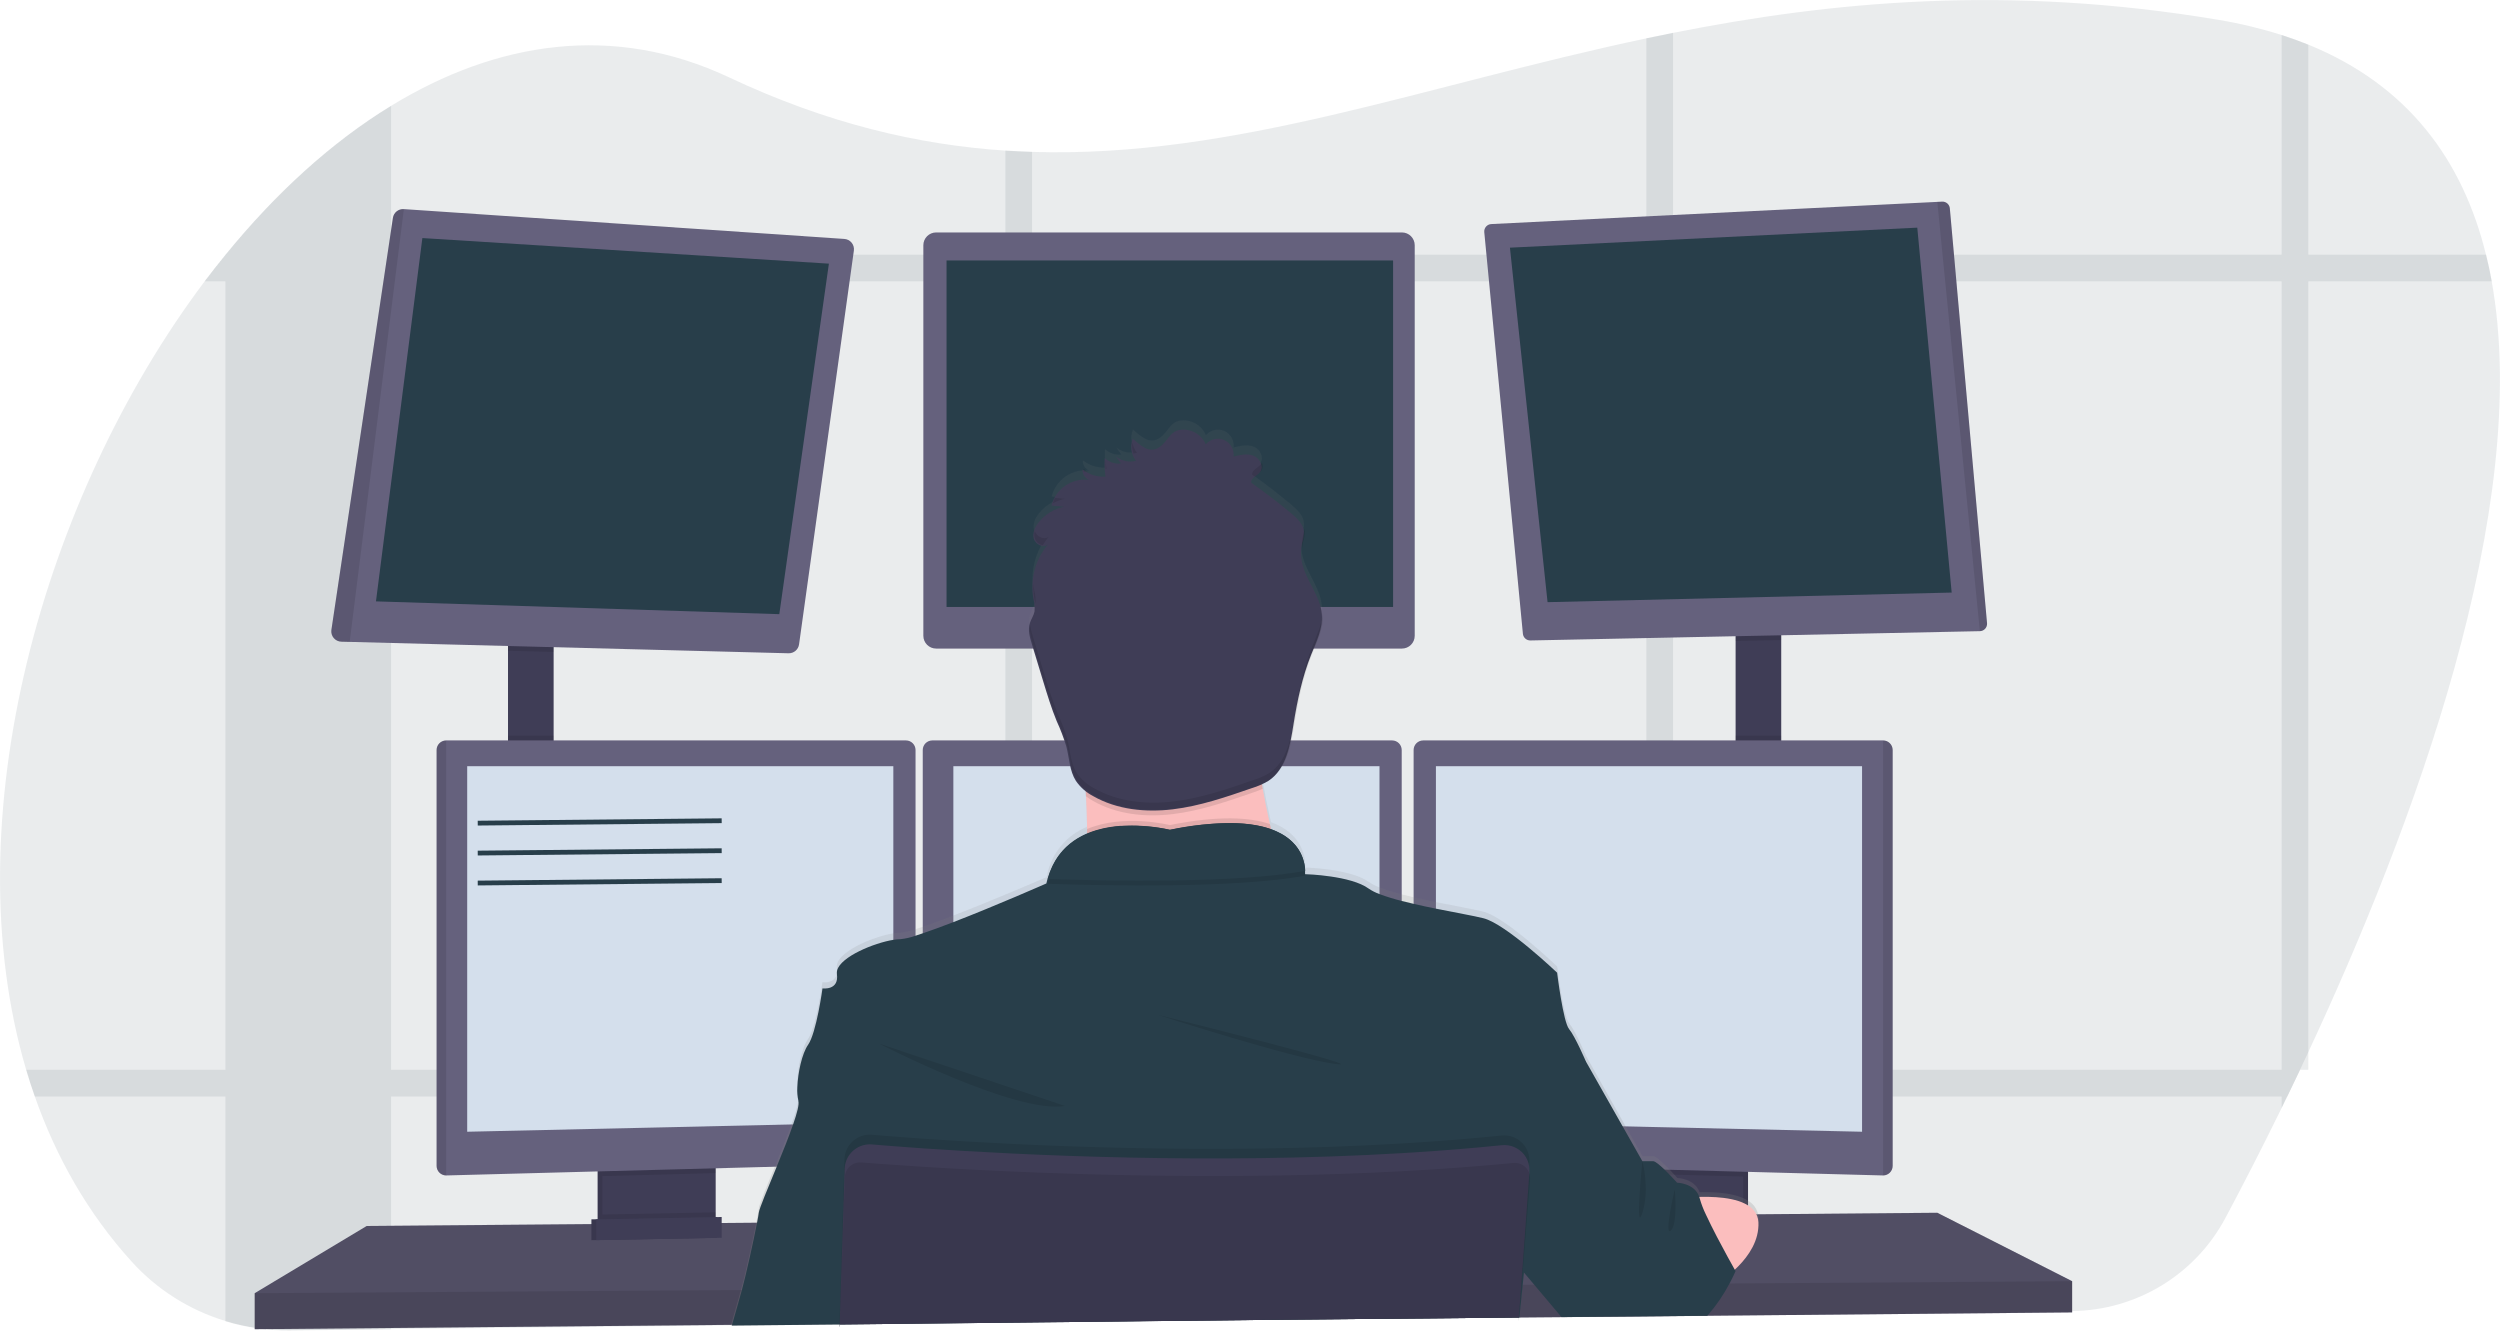
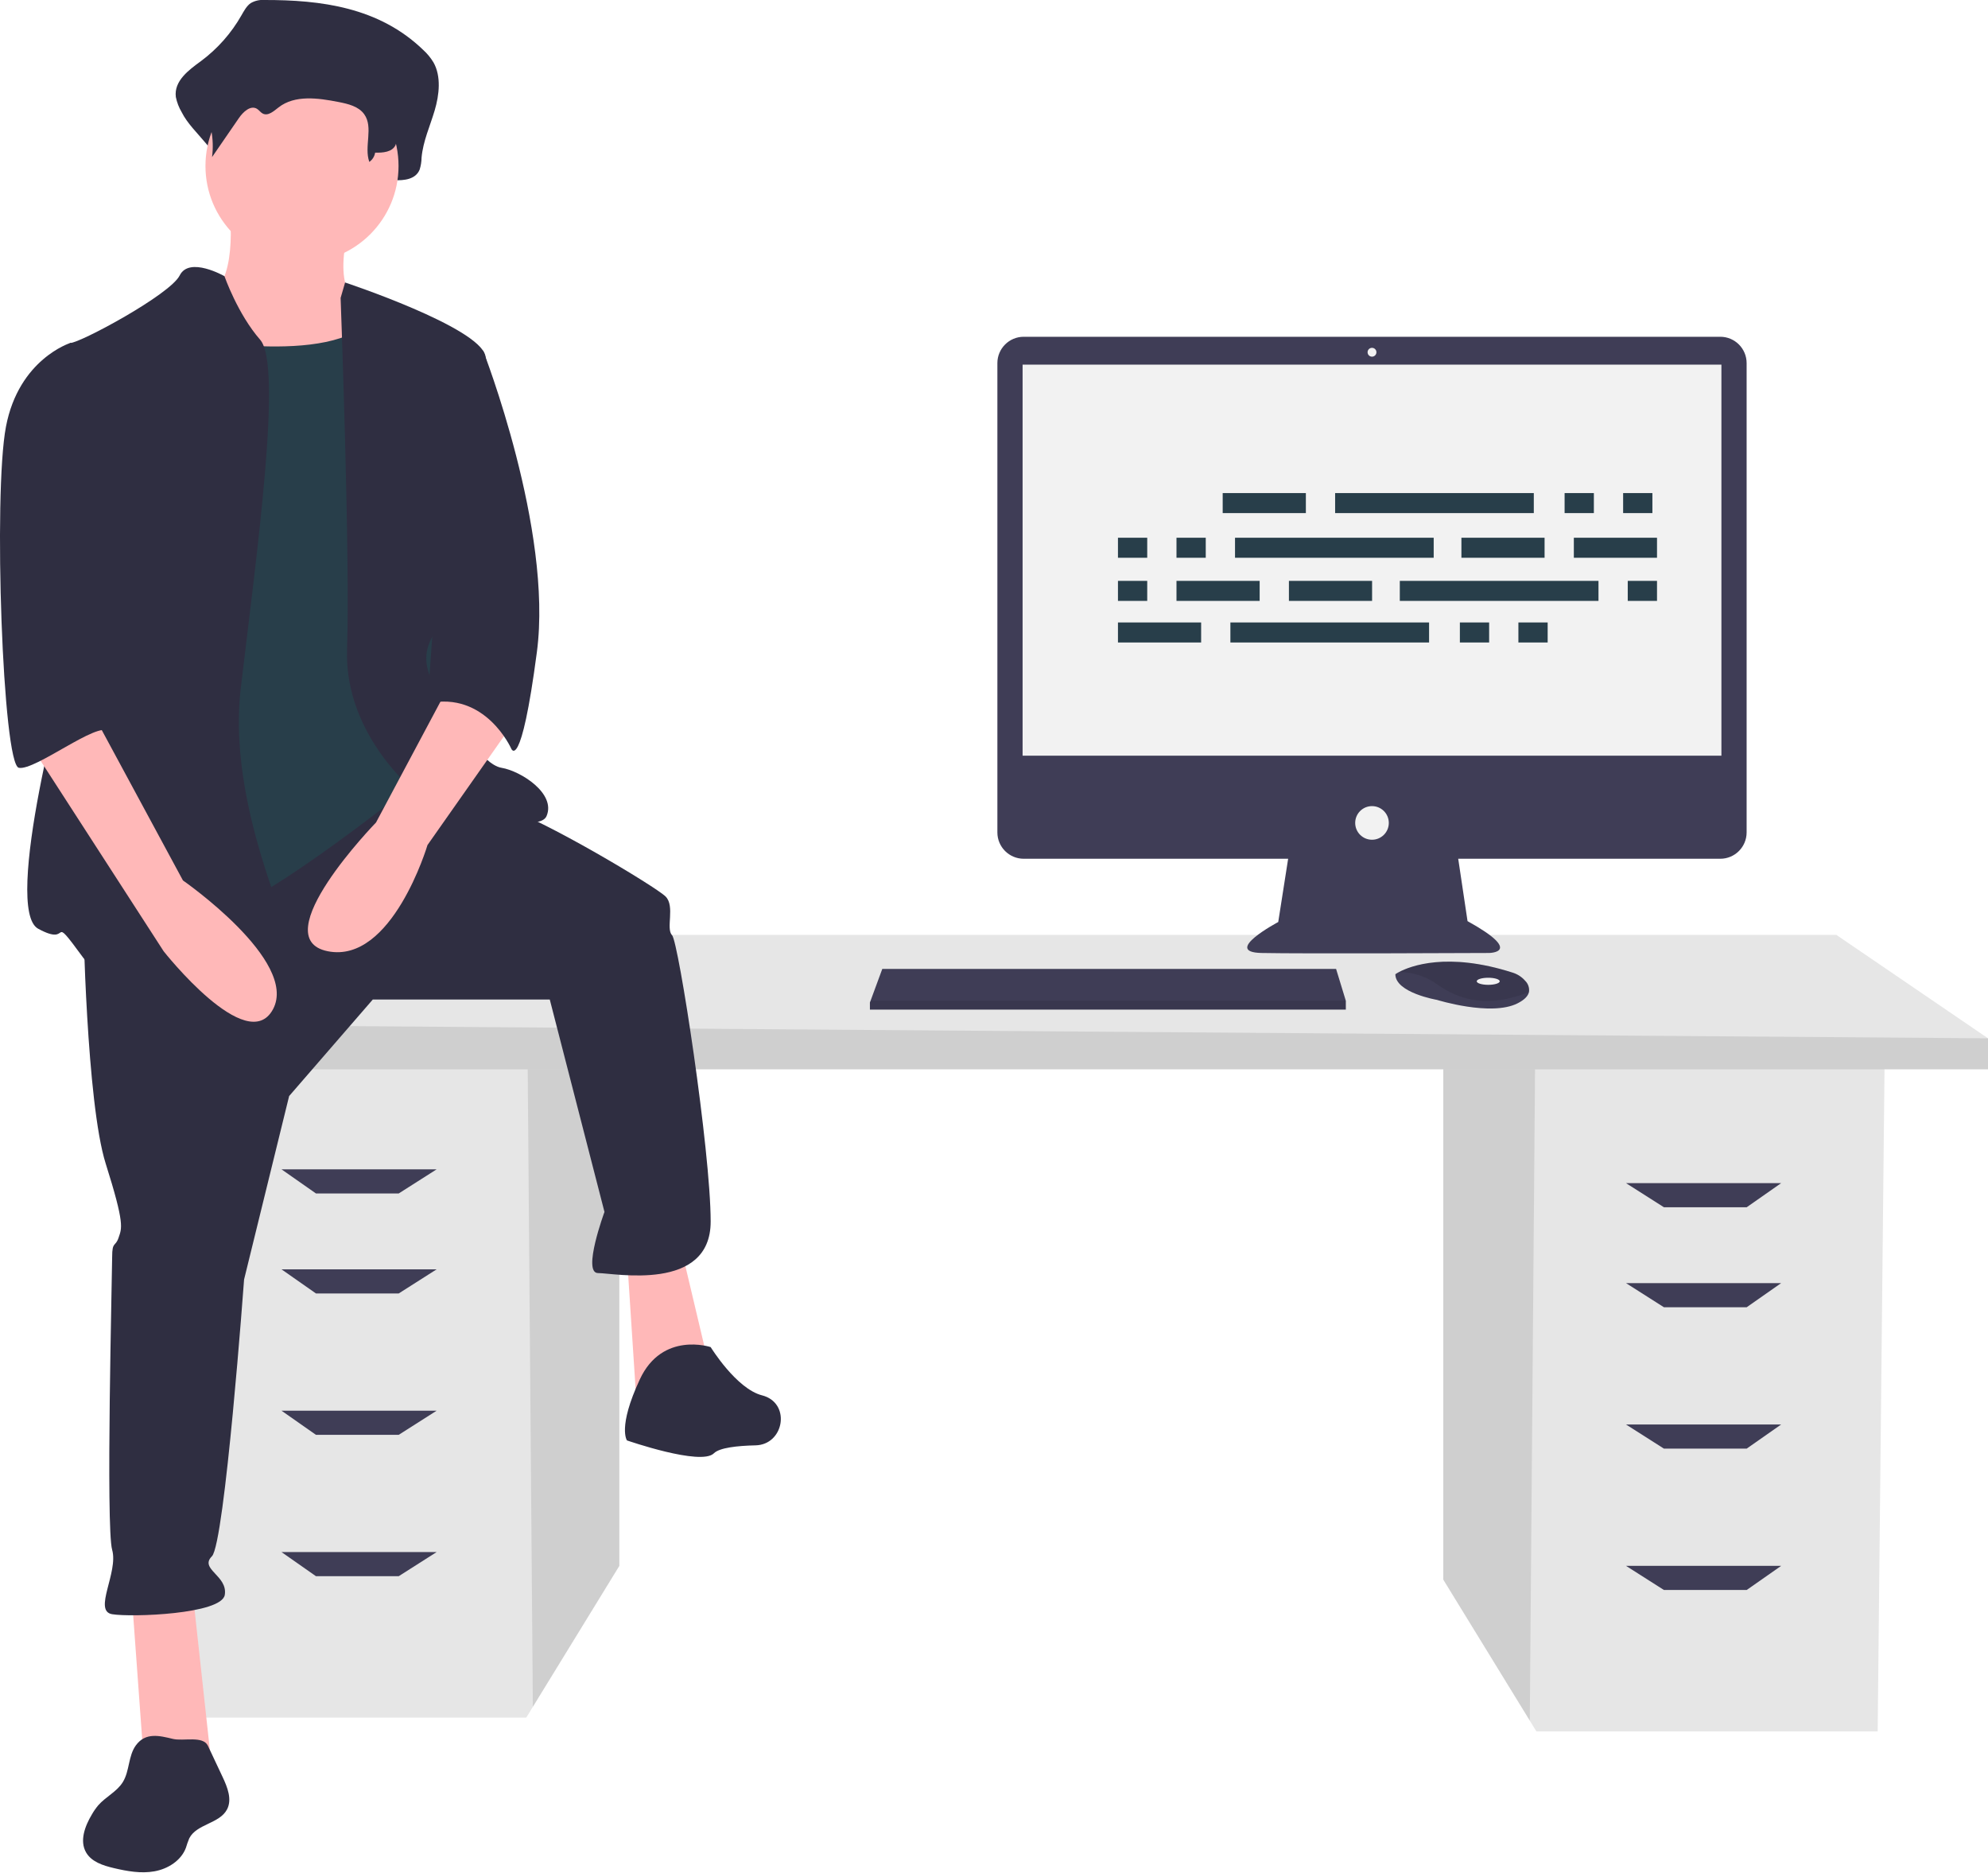
- <svg xmlns="http://www.w3.org/2000/svg" id="59725d3d-bdd8-4af0-9b66-49b8d09410bc" data-name="Layer 1" width="1041.32" height="554.17" viewBox="0 0 1041.32 554.17">
-   <defs>
-     <linearGradient id="dff037aa-d578-4bab-81e7-399360663117" x1="597.75" y1="725.44" x2="597.75" y2="347.69" gradientUnits="userSpaceOnUse">
-       <stop offset="0" stop-color="gray" stop-opacity="0.25" />
-       <stop offset="0.54" stop-color="gray" stop-opacity="0.12" />
-       <stop offset="1" stop-color="gray" stop-opacity="0.1" />
-     </linearGradient>
-   </defs>
-   <path d="M1040.82,611.12q-1.74,3.75-3.47,7.4-2.7,5.67-5.33,11.12c-.78,1.61-1.56,3.19-2.32,4.77-8.6,17.57-16.63,33.11-23.45,45.89A73.21,73.21,0,0,1,942.44,719l-151.65,1.65h-1.6l-13,.14-11.12.12-34.1.37-1.38,0-17.36.19h-.53l-107,1.16-95.51,1-11.11.12-69,.75H429l-44.75.48h-.48l-141.5,1.53-42.33.46a88.07,88.07,0,0,1-26.67-3.82,86.39,86.39,0,0,1-39.09-24.75C116,678.37,102.75,655,93.85,629.64q-1.93-5.49-3.6-11.12C59.44,514.37,97,380,164.6,290.08q4.25-5.64,8.64-11l.07-.08c20.79-25.52,44.1-46.84,68.93-62,44-26.91,92.75-34.49,140.7-11.9,40.57,19.12,78.45,28.11,115.17,30.55,3.71.24,7.42.42,11.11.53,84.23,2.65,163.17-27.7,255.87-47.29,3.69-.78,7.39-1.55,11.12-2.28,66.13-13.16,139.49-20.1,226.73-5.51a189.09,189.09,0,0,1,26.76,6.4q5.77,1.86,11.12,4c41.64,16.94,64.35,48.24,74,87.46q1.37,5.46,2.37,11.11C1134.3,384.41,1084.19,518.23,1040.82,611.12Z" transform="translate(-79.34 -172.91)" fill="#283e4a" opacity="0.1" />
-   <g opacity="0.1">
-     <path d="M242.24,217V726.62l-42.33.46a88.07,88.07,0,0,1-26.67-3.82V279h.07C194.1,253.45,217.41,232.13,242.24,217Z" transform="translate(-79.34 -172.91)" fill="#283e4a" />
-     <path d="M1117.24,290.08H164.6q4.25-5.64,8.64-11V279h941.63Q1116.24,284.43,1117.24,290.08Z" transform="translate(-79.34 -172.91)" fill="#283e4a" />
-     <path d="M1040.82,191.51v427h-3.47q-2.7,5.67-5.33,11.12c-.78,1.61-1.56,3.19-2.32,4.77V187.47Q1035.47,189.33,1040.82,191.51Z" transform="translate(-79.34 -172.91)" fill="#283e4a" />
-     <path d="M776.21,186.58V720.83l-11.12.12V188.86C768.78,188.08,772.48,187.31,776.21,186.58Z" transform="translate(-79.34 -172.91)" fill="#283e4a" />
-     <path d="M509.22,236.15V723.73l-11.11.12V235.62C501.82,235.86,505.53,236,509.22,236.15Z" transform="translate(-79.34 -172.91)" fill="#283e4a" />
-     <path d="M1037.35,618.52q-2.7,5.67-5.33,11.12H93.85q-1.93-5.49-3.6-11.12Z" transform="translate(-79.34 -172.91)" fill="#283e4a" />
+ <svg xmlns="http://www.w3.org/2000/svg" id="b52d7e2d-d80f-4111-b6ed-d15502ee1edd" data-name="Layer 1" width="711.188" height="669.683" viewBox="0 0 711.188 669.683">
+   <polygon points="516.326 380.018 516.326 565.013 547.27 615.443 549.625 619.279 671.722 619.279 674.189 380.018 516.326 380.018" fill="#e6e6e6" />
+   <polygon points="516.326 380.018 516.326 565.013 547.27 615.443 549.169 380.018 516.326 380.018" opacity="0.1" />
+   <polygon points="221.566 375.084 221.566 560.08 190.622 610.51 188.267 614.345 66.17 614.345 63.703 375.084 221.566 375.084" fill="#e6e6e6" />
+   <polygon points="221.566 375.084 221.566 560.08 190.622 610.51 188.723 375.084 221.566 375.084" opacity="0.1" />
+   <polygon points="711.188 371.385 711.188 382.484 47.67 382.484 47.67 366.451 109.335 334.385 656.923 334.385 711.188 371.385" fill="#e6e6e6" />
+   <polygon points="711.188 371.385 711.188 382.484 47.67 382.484 47.67 366.451 711.188 371.385" opacity="0.1" />
+   <polygon points="142.635 426.883 113.035 426.883 100.702 418.25 156.201 418.25 142.635 426.883" fill="#3f3d56" />
+   <polygon points="142.635 462.649 113.035 462.649 100.702 454.016 156.201 454.016 142.635 462.649" fill="#3f3d56" />
+   <polygon points="142.635 513.215 113.035 513.215 100.702 504.581 156.201 504.581 142.635 513.215" fill="#3f3d56" />
+   <polygon points="142.635 563.78 113.035 563.78 100.702 555.147 156.201 555.147 142.635 563.78" fill="#3f3d56" />
+   <polygon points="595.257 431.816 624.857 431.816 637.19 423.183 581.691 423.183 595.257 431.816" fill="#3f3d56" />
+   <polygon points="595.257 467.582 624.857 467.582 637.19 458.949 581.691 458.949 595.257 467.582" fill="#3f3d56" />
+   <polygon points="595.257 518.148 624.857 518.148 637.19 509.515 581.691 509.515 595.257 518.148" fill="#3f3d56" />
+   <polygon points="595.257 568.713 624.857 568.713 637.19 560.08 581.691 560.08 595.257 568.713" fill="#3f3d56" />
+   <path d="M859.82,235.615H610.634a9.423,9.423,0,0,0-9.424,9.424V412.897a9.423,9.423,0,0,0,9.424,9.424h94.593l-3.544,22.626s-20.253,10.759-6.013,11.076,81.328,0,81.328,0,12.974,0-7.595-11.392l-3.334-22.31h93.75a9.423,9.423,0,0,0,9.424-9.424V245.039A9.423,9.423,0,0,0,859.82,235.615Z" transform="translate(-244.406 -115.1587)" fill="#3f3d56" />
+   <rect x="365.823" y="130.424" width="249.996" height="139.871" fill="#f2f2f2" />
+   <circle cx="490.821" cy="125.994" r="1.582" fill="#f2f2f2" />
+   <circle cx="490.821" cy="294.346" r="6.013" fill="#f2f2f2" />
+   <polygon points="481.452 357.952 481.452 361.117 311.202 361.117 311.202 358.585 311.436 357.952 315.632 346.56 477.971 346.56 481.452 357.952" fill="#3f3d56" />
+   <path d="M791.376,470.013c-.31,1.326-1.481,2.725-4.127,4.047-9.493,4.747-28.797-1.266-28.797-1.266s-14.873-2.532-14.873-9.177a11.866,11.866,0,0,1,1.304-.775c3.991-2.112,17.225-7.322,40.691.221a9.786,9.786,0,0,1,4.46,2.923A4.667,4.667,0,0,1,791.376,470.013Z" transform="translate(-244.406 -115.1587)" fill="#3f3d56" />
+   <path d="M791.376,470.013c-11.62,4.452-21.977,4.785-32.607-2.598a23.343,23.343,0,0,0-13.886-4.573c3.991-2.112,17.225-7.322,40.691.221a9.786,9.786,0,0,1,4.46,2.923A4.667,4.667,0,0,1,791.376,470.013Z" transform="translate(-244.406 -115.1587)" opacity="0.1" />
+   <ellipse cx="532.4" cy="350.99" rx="4.114" ry="1.266" fill="#f2f2f2" />
+   <polygon points="481.452 357.952 481.452 361.117 311.202 361.117 311.202 358.585 311.436 357.952 481.452 357.952" opacity="0.1" />
+   <path d="M339.068,115.159a8.554,8.554,0,0,0-4.961,1.108c-1.476,1.011-2.406,2.782-3.356,4.429a52.986,52.986,0,0,1-14.434,16.305c-4.289,3.142-9.742,7.06-9.008,12.853a17.372,17.372,0,0,0,2.091,5.426c3.957,7.987,14.754,14.159,13.692,23.273,3.931-6.581-1.327-9.835,2.604-16.416,1.872-3.134,5.124-6.672,7.951-4.704.946.659,1.568,1.841,2.553,2.419,2.351,1.38,4.853-1.258,6.934-3.126,7.177-6.443,17.383-4.755,26.314-2.747,4.216.948,8.847,2.191,11.34,6.221,3.277,5.298-3.113,11.02-4.728,17.01a3.264,3.264,0,0,0,3.503,4.062c2.68-.264,5.854-.481,6.013-1.657,3.372.12,7.503-.262,8.947-3.772a14.762,14.762,0,0,0,.693-4.293c.53-5.897,3.033-11.277,4.691-16.89s2.379-12.191-.419-17.167a19.864,19.864,0,0,0-3.666-4.456C379.94,117.67,359.063,115.136,339.068,115.159Z" transform="translate(-244.406 -115.1587)" fill="#2f2e41" />
+   <path d="M326.544,190.064s3.453,28.778-9.209,31.081,11.511,41.441,11.511,41.441l57.557,6.907-13.814-46.045s-9.209-3.453-3.453-26.476S326.544,190.064,326.544,190.064Z" transform="translate(-244.406 -115.1587)" fill="#ffb8b8" />
+   <polygon points="47.028 569.318 51.633 632.631 75.806 632.631 68.9 569.318 47.028 569.318" fill="#ffb8b8" />
+   <polygon points="224.303 449.6 227.756 502.552 254.233 491.041 243.872 447.298 224.303 449.6" fill="#ffb8b8" />
+   <path d="M274.167,442.738s1.151,66.766,8.058,88.637,5.756,23.023,4.605,26.476-2.302,1.151-2.302,6.907-2.302,96.695,0,104.753-6.907,21.872,0,23.023,39.139,0,40.29-6.907-9.209-9.209-4.605-13.814,11.511-98.998,11.511-98.998l16.116-65.615,29.93-34.534H441.082l19.569,75.975s-8.058,21.872-2.302,21.872,40.29,6.907,40.29-18.418S487.127,451.947,484.825,449.645s1.151-10.36-2.302-13.814-43.743-27.627-58.708-32.232S387.857,393.515,387.857,393.515Z" transform="translate(-244.406 -115.1587)" fill="#2f2e41" />
+   <path d="M498.639,596.991s-17.267-5.756-25.325,11.511-4.605,21.872-4.605,21.872,26.476,9.209,31.081,4.605c2.003-2.003,8.365-2.699,14.913-2.846,9.973-.224,12.626-14.333,3.207-17.619q-.421-.147-.853-.255C507.848,611.955,498.639,596.991,498.639,596.991Z" transform="translate(-244.406 -115.1587)" fill="#2f2e41" />
+   <circle cx="108.038" cy="59.365" r="34.534" fill="#ffb8b8" />
+   <path d="M307.55,235.534s56.406,11.511,70.219-6.907,19.569,51.801,19.569,51.801l6.907,73.673-10.36,40.29s-54.103,43.743-71.37,47.197-43.743,5.756-43.743,5.756,8.058-127.776,8.058-130.078S307.55,235.534,307.55,235.534Z" transform="translate(-244.406 -115.1587)" fill="#283e4a" />
+   <path d="M324.704,213.945s-12.55-7.189-16.003-.282S273.016,237.836,269.562,237.836s6.907,95.544,2.302,107.056S245.389,440.436,258.051,447.343s3.453-6.907,16.116,10.36,74.824,17.267,78.277,10.36-27.627-58.708-21.872-107.056,14.965-115.114,6.907-124.323S324.704,213.945,324.704,213.945Z" transform="translate(-244.406 -115.1587)" fill="#2f2e41" />
+   <path d="M366.258,221.72l1.603-5.518s47.895,15.878,50.198,26.238,1.151,82.882-6.907,88.637-19.569,14.965-11.511,28.778,17.267,28.778,24.174,29.93,19.569,9.209,16.116,17.267-44.894-6.907-44.894-6.907-27.627-20.72-26.476-52.952S366.258,221.72,366.258,221.72Z" transform="translate(-244.406 -115.1587)" fill="#2f2e41" />
+   <path d="M406.548,357.554l-27.627,51.801s-40.29,41.441-17.267,46.045,35.685-37.987,35.685-37.987l29.93-42.592Z" transform="translate(-244.406 -115.1587)" fill="#ffb8b8" />
+   <path d="M340.75,124.195a7.838,7.838,0,0,0-4.039.783,9.413,9.413,0,0,0-2.732,3.131,39.773,39.773,0,0,1-11.75,11.524c-3.491,2.221-7.93,4.99-7.333,9.084a11.359,11.359,0,0,0,1.702,3.835,30.163,30.163,0,0,1,3.665,18.801l9.6-13.954c1.524-2.215,4.171-4.715,6.472-3.324.77.466,1.276,1.301,2.078,1.71,1.914.975,3.95-.889,5.644-2.21,5.842-4.554,14.15-3.361,21.421-1.942,3.432.67,7.202,1.549,9.231,4.397,3.372,4.733-.149,11.572,1.819,17.04a5.023,5.023,0,0,0,2.079-3.317c2.745.085,6.107-.185,7.283-2.666a9.188,9.188,0,0,0,.564-3.034c.432-4.168,2.469-7.971,3.819-11.938s1.937-8.616-.341-12.133a14.681,14.681,0,0,0-2.984-3.149C374.022,125.97,357.027,124.178,340.75,124.195Z" transform="translate(-244.406 -115.1587)" fill="#2f2e41" />
+   <path d="M406.548,237.836l10.725,2.847s24.96,63.919,19.204,107.662-9.209,34.534-9.209,34.534-9.209-20.72-29.93-16.116Z" transform="translate(-244.406 -115.1587)" fill="#2f2e41" />
+   <path d="M293.029,739.422c-2.776,3.772-2.219,9.165-4.678,13.151-2.131,3.455-6.148,5.267-8.814,8.329a22.326,22.326,0,0,0-2.266,3.26c-2.473,4.143-4.483,9.452-2.048,13.616,1.959,3.35,6.078,4.66,9.855,5.552,4.774,1.128,9.734,2.031,14.564,1.169s9.549-3.819,11.271-8.412a32.5,32.5,0,0,1,1.205-3.401c2.617-5.153,10.827-5.209,13.506-10.33,1.875-3.584.151-7.916-1.571-11.576l-5.261-11.177c-1.746-3.709-8.824-1.576-12.513-2.465C301.465,735.978,296.491,734.701,293.029,739.422Z" transform="translate(-244.406 -115.1587)" fill="#2f2e41" />
+   <path d="M254.598,380.577l48.348,74.824s29.93,37.987,39.139,20.72-32.232-46.045-32.232-46.045L278.772,372.519Z" transform="translate(-244.406 -115.1587)" fill="#ffb8b8" />
+   <path d="M278.772,240.138,269.562,237.836s-18.418,5.756-23.023,29.93-1.151,120.869,4.605,122.02,28.427-16.837,32.056-13.023-7.882-15.756-4.429-26.116S278.772,240.138,278.772,240.138Z" transform="translate(-244.406 -115.1587)" fill="#2f2e41" />
+   <g id="f3c2397c-d780-4cc6-97d8-1503d8277a2c" data-name="Group 13">
+     <rect id="ad41612f-86f7-46b2-a964-3a5da7bcf3cf" data-name="Rectangle 55" x="437.407" y="176.363" width="29.752" height="7.163" fill="#283e4a" />
+     <rect id="b9a0b375-cc2a-4c59-8850-661af54e4f62" data-name="Rectangle 56" x="559.722" y="176.363" width="10.468" height="7.163" fill="#283e4a" />
+     <rect id="e174c2ab-9bc5-41ec-b37c-b06fbf8a9878" data-name="Rectangle 57" x="580.659" y="176.363" width="10.468" height="7.163" fill="#283e4a" />
+     <rect id="ba2479ac-4c7d-43b4-a028-73b1e20e4002" data-name="Rectangle 58" x="477.628" y="176.363" width="71.075" height="7.163" fill="#283e4a" />
+     <rect id="ac60ef86-00f2-480b-8171-28b6fdfc1958" data-name="Rectangle 59" x="399.941" y="222.644" width="29.752" height="7.163" fill="#283e4a" />
+     <rect id="b3d8298d-cd65-487a-8b19-4cee946356e7" data-name="Rectangle 60" x="522.256" y="222.644" width="10.468" height="7.163" fill="#283e4a" />
+     <rect id="ed27f15f-f0c4-4569-8330-a6688f8e356c" data-name="Rectangle 61" x="543.193" y="222.644" width="10.468" height="7.163" fill="#283e4a" />
+     <rect id="f685c005-adaf-4d60-acda-005b037d82a6" data-name="Rectangle 62" x="440.162" y="222.644" width="71.075" height="7.163" fill="#283e4a" />
+     <rect id="eca7c7fc-83f8-48ca-a588-6606db47af3f" data-name="Rectangle 63" x="522.807" y="192.341" width="29.752" height="7.163" fill="#283e4a" />
+     <rect id="a71b5b2f-f8b9-481d-a301-5e3357e5fe42" data-name="Rectangle 64" x="563.028" y="192.341" width="29.752" height="7.163" fill="#283e4a" />
+     <rect id="abb3a25a-f854-41fc-8391-e6ad9fbe2417" data-name="Rectangle 66" x="399.941" y="192.341" width="10.468" height="7.163" fill="#283e4a" />
+     <rect id="add2b425-b775-4eb5-9c25-8c4c14f957c9" data-name="Rectangle 67" x="420.878" y="192.341" width="10.468" height="7.163" fill="#283e4a" />
+     <rect id="b7159612-3b84-4b0b-a885-612eaab04c06" data-name="Rectangle 68" x="441.815" y="192.341" width="71.075" height="7.163" fill="#283e4a" />
+     <rect id="edfc7301-4de5-47dc-80e2-1ae2da982d6d" data-name="Rectangle 69" x="461.099" y="207.768" width="29.752" height="7.163" fill="#283e4a" />
+     <rect id="e1009f91-6275-4375-80fa-0d778e331fdc" data-name="Rectangle 70" x="420.878" y="207.768" width="29.752" height="7.163" fill="#283e4a" />
+     <rect id="a060fb9f-1f1a-4862-9a69-16dd49199e18" data-name="Rectangle 71" x="399.941" y="207.768" width="10.468" height="7.163" fill="#283e4a" />
+     <rect id="b6754d5f-104f-449c-b9a9-cf9ac82bf5fe" data-name="Rectangle 73" x="582.312" y="207.768" width="10.468" height="7.163" fill="#283e4a" />
+     <rect id="e6ed1ccd-2cfd-450f-a339-07df3a1ee6bb" data-name="Rectangle 74" x="500.768" y="207.768" width="71.075" height="7.163" fill="#283e4a" />
  </g>
-   <rect x="211.6" y="265.83" width="19" height="57.66" fill="#3f3d56" />
-   <rect x="722.93" y="262.83" width="19" height="61" fill="#3f3d56" />
-   <polygon points="863.1 533.65 863.1 546.65 711.18 548.05 709.56 548.08 651.82 548.61 650.44 548.63 632.89 548.78 632.37 548.78 525.39 549.77 349.78 551.4 349.63 551.4 304.98 551.82 304.5 551.83 106.1 553.65 106.1 538.65 152.75 510.65 246.35 509.87 248.35 509.86 249.01 509.85 251.01 509.82 295.95 509.45 297.96 509.44 298.6 509.43 300.6 509.42 315.01 509.3 315.39 509.29 350.94 508.99 351.23 508.99 628.63 506.65 635.42 506.6 636.1 506.6 641.28 506.55 678.93 506.24 680.93 506.21 682.78 506.19 683.74 506.19 695.45 506.1 697.77 506.07 700.88 506.05 710.63 505.96 726.1 505.83 728.1 505.81 731.58 505.79 732.23 505.79 806.94 505.15 863.1 533.65" fill="#65617d" />
-   <polygon points="863.1 533.65 863.1 546.65 711.18 548.05 709.56 548.08 651.82 548.61 650.44 548.63 632.89 548.78 632.37 548.78 525.39 549.77 349.78 551.4 349.63 551.4 304.98 551.82 304.5 551.83 106.1 553.65 106.1 538.65 152.75 510.65 246.35 509.87 248.35 509.86 249.01 509.85 251.01 509.82 295.95 509.45 297.96 509.44 298.6 509.43 300.6 509.42 315.01 509.3 315.39 509.29 350.94 508.99 351.23 508.99 628.63 506.65 635.42 506.6 636.1 506.6 641.28 506.55 678.93 506.24 680.93 506.21 682.78 506.19 683.74 506.19 695.45 506.1 697.77 506.07 700.88 506.05 710.63 505.96 726.1 505.83 728.1 505.81 731.58 505.79 732.23 505.79 806.94 505.15 863.1 533.65" opacity="0.2" />
-   <path d="M375.44,656.57v24.49a6.13,6.13,0,0,1-3.5,5.54,6,6,0,0,1-2.5.6l-34.9.74a6,6,0,0,1-2.7-.57,6.12,6.12,0,0,1-3.57-5.57V656.57Z" transform="translate(-79.34 -172.91)" fill="#3f3d56" />
-   <path d="M375.44,656.57v24.49a6.13,6.13,0,0,1-3.5,5.54,6,6,0,0,1-2.5.6l-34.9.74a6,6,0,0,1-2.7-.57,6.12,6.12,0,0,1-3.57-5.57V656.57Z" transform="translate(-79.34 -172.91)" opacity="0.1" />
-   <path d="M377.44,656.57v24.49a6.13,6.13,0,0,1-3.5,5.54,6,6,0,0,1-2.5.6l-34.9.74a6,6,0,0,1-2.7-.57,6.12,6.12,0,0,1-3.57-5.57V656.57Z" transform="translate(-79.34 -172.91)" fill="#3f3d56" />
-   <rect x="680.93" y="483.66" width="47.17" height="31.5" fill="#3f3d56" />
-   <rect x="680.93" y="483.66" width="47.17" height="31.5" opacity="0.1" />
-   <rect x="678.93" y="483.66" width="47.17" height="31.5" fill="#3f3d56" />
-   <polygon points="230.6 265.82 230.6 271.55 211.6 271.06 211.6 265.82 230.6 265.82" opacity="0.1" />
-   <path d="M435,277.31l-22.83,164a4.3,4.3,0,0,1-4.37,3.71L225,440.28l-3.47-.09a4.3,4.3,0,0,1-4.16-4.87L243,263.64a4.3,4.3,0,0,1,4.54-3.63L431,272.43A4.29,4.29,0,0,1,435,277.31Z" transform="translate(-79.34 -172.91)" fill="#65617d" />
-   <polygon points="175.93 99.16 156.6 250.49 324.6 255.82 345.26 109.82 175.93 99.16" fill="#283e4a" />
-   <rect x="384.6" y="96.82" width="204.67" height="173.33" rx="5.33" ry="5.33" fill="#65617d" />
-   <rect x="394.26" y="108.49" width="186" height="144.33" fill="#283e4a" />
-   <polygon points="741.93 262.82 741.93 266.61 722.93 267 722.93 262.82 741.93 262.82" opacity="0.1" />
-   <path d="M907,432.53a3.08,3.08,0,0,1-3,3.28L716.8,439.68a3.08,3.08,0,0,1-3.13-2.79L697.58,269.61a3.08,3.08,0,0,1,2.92-3.37L886.28,257l2-.1a3.07,3.07,0,0,1,3.22,2.8Z" transform="translate(-79.34 -172.91)" fill="#65617d" />
-   <polygon points="628.93 103.16 798.6 94.82 812.93 246.82 644.6 250.82 628.93 103.16" fill="#283e4a" />
-   <path d="M907,432.53a3.08,3.08,0,0,1-3,3.28L886.28,257l2-.1a3.07,3.07,0,0,1,3.22,2.8Z" transform="translate(-79.34 -172.91)" opacity="0.1" />
-   <path d="M247.57,260,225,440.28l-3.47-.09a4.3,4.3,0,0,1-4.16-4.87L243,263.64A4.3,4.3,0,0,1,247.57,260Z" transform="translate(-79.34 -172.91)" opacity="0.1" />
-   <rect x="211.6" y="306.41" width="19" height="17.08" opacity="0.1" />
-   <polygon points="298.1 483.65 298.1 488.62 250.93 489.88 250.93 483.65 298.1 483.65" opacity="0.1" />
-   <path d="M460.69,485.27v168.2a4,4,0,0,1-3.85,3.95l-191.65,5.1h-.05a4,4,0,0,1-3.95-3.95V485.27a4,4,0,0,1,3.95-3.95h191.6A4,4,0,0,1,460.69,485.27Z" transform="translate(-79.34 -172.91)" fill="#65617d" />
-   <path d="M265.19,481.32v181.2h-.05a4,4,0,0,1-3.95-3.95V485.27a4,4,0,0,1,3.95-3.95Z" transform="translate(-79.34 -172.91)" opacity="0.1" />
-   <polygon points="194.6 319.15 372.1 319.15 372.1 467.4 194.6 471.4 194.6 319.15" fill="#d4dfec" />
-   <rect x="722.93" y="306.41" width="19" height="17.42" opacity="0.1" />
-   <polygon points="726.1 483.65 726.1 490.06 678.93 488.8 678.93 483.65 726.1 483.65" opacity="0.1" />
-   <path d="M867.69,485.27v173.3a4,4,0,0,1-4,3.95h0L672,657.42a4,4,0,0,1-3.85-3.95V485.27a4,4,0,0,1,3.95-3.95h191.6A4,4,0,0,1,867.69,485.27Z" transform="translate(-79.34 -172.91)" fill="#65617d" />
-   <path d="M867.69,485.27v173.3a4,4,0,0,1-4,3.95h0V481.32h0A4,4,0,0,1,867.69,485.27Z" transform="translate(-79.34 -172.91)" opacity="0.1" />
-   <polygon points="775.6 319.15 598.1 319.15 598.1 467.4 775.6 471.4 775.6 319.15" fill="#d4dfec" />
-   <path d="M663.19,485.27v168.2a4,4,0,0,1-3.85,3.95l-191.65,5.1h0a4,4,0,0,1-4-3.95V485.27a4,4,0,0,1,3.95-3.95h191.6A4,4,0,0,1,663.19,485.27Z" transform="translate(-79.34 -172.91)" fill="#65617d" />
-   <polygon points="397.1 319.15 574.6 319.15 574.6 467.4 397.1 471.4 397.1 319.15" fill="#d4dfec" />
-   <polygon points="863.1 533.65 863.1 546.65 711.18 548.05 709.56 548.08 651.82 548.61 650.44 548.63 632.89 548.78 632.37 548.78 525.39 549.77 349.78 551.4 349.63 551.4 304.98 551.82 304.5 551.83 106.1 553.65 106.1 538.65 308.61 537.32 309.09 537.32 350.08 537.04 350.27 537.04 633.35 535.17 633.64 535.17 633.81 535.16 634.28 535.16 639.07 535.13 640.53 535.13 715.02 534.63 719.42 534.61 720.4 534.6 863.1 533.65" opacity="0.1" />
-   <circle cx="487.26" cy="272.16" r="51.33" fill="#fbbebe" />
-   <path d="M383.74,725.09c0-.11.06-.23.1-.35,1-3.59,2.78-9.66,4.11-14.51.17-.6.33-1.19.48-1.75,1.47-5.47,4.33-18.28,5.92-26.27.56-2.81,1-5,1.09-6.1.2-1.69,3.21-8.92,6.62-17.23,2.39-5.84,5-12.22,6.91-17.6a61.38,61.38,0,0,0,2.93-9.85,5.1,5.1,0,0,0,0-2.13,14.69,14.69,0,0,1-.48-3.5v0c-.23-6.2,1.62-16,4.48-20.11,3.5-5,6-23.66,6-23.66s5.18.75,6-3.53a6.15,6.15,0,0,0,.1-1.4,7.41,7.41,0,0,0-.09-1.11c-.89-6.24,14.72-12.88,23.5-14.31a19.67,19.67,0,0,1,3-.28,27.24,27.24,0,0,0,6.25-1.44q1.4-.43,3-1c3.68-1.24,8.08-2.88,12.75-4.68,17.56-6.81,38.82-16,38.82-16,.15-.71.32-1.39.51-2.06a27.71,27.71,0,0,1,16.35-18.93h0c0-.66,0-1.33,0-2,0-3.45-.15-7-.3-10.54,0-.69-.06-1.38-.1-2.07,0-.2,0-.41,0-.61s0-.35,0-.52c0-.7-.07-1.4-.11-2.09l-.18-.14a16.41,16.41,0,0,1-3.9-4.2,15.27,15.27,0,0,1-1.42-3c-1.25-3.39-1.54-7.17-2.38-10.75l-.18-.74a84,84,0,0,0-4-10.58c-2.21-5.42-3.91-11-5.6-16.65q-1.54-5.13-3.11-10.28l-1.58-5.24c-.3-1-.6-2-.83-3v0a13.27,13.27,0,0,1-.26-1.4,0,0,0,0,1,0,0,10,10,0,0,1,.24-4.61,32.09,32.09,0,0,1,1.32-3,7.87,7.87,0,0,0,.5-1.38v0a3,3,0,0,0,.08-.32,5.65,5.65,0,0,0,.11-1.08,18.46,18.46,0,0,0-.52-3.89.07.07,0,0,1,0-.05,2.56,2.56,0,0,0-.05-.27,25.48,25.48,0,0,1-.36-3,28.45,28.45,0,0,1,3.47-15.57l.19-.36a25.22,25.22,0,0,1,1.84-2.78h0c.31-.42.63-.82,1-1.22-1.4,1.34-3.7.75-5-.69a3.61,3.61,0,0,1-.55-.75,3.81,3.81,0,0,1-.23-.45c-.05-.12-.09-.25-.13-.38-.7-2.45.52-5.06,2.12-7.05a18.49,18.49,0,0,1,5.74-4.7h0a3.84,3.84,0,0,1,.4-.21,17.12,17.12,0,0,1,2.64-1.06h0a15.06,15.06,0,0,1,1.63-.44l-3.71-.34-1.5-.14a14.49,14.49,0,0,1,13-10.91h1.08a11.73,11.73,0,0,1,1.57.13,4.44,4.44,0,0,1-2.65-4.33,14.41,14.41,0,0,0,9.19,3.06h.38a30,30,0,0,1-.34-3.27h0a0,0,0,0,1,0,0,0,0,0,0,1,0,0,33.19,33.19,0,0,1,0-4.46,8.44,8.44,0,0,0,6.78,2.26l-2.08-2.9a9.49,9.49,0,0,0,6.56,2.05l.48-.05a7,7,0,0,0,1.19-.23l.09,0c-.19-.24-.36-.49-.53-.75l-.06-.12a9.67,9.67,0,0,1-1-2.09,6.59,6.59,0,0,1-.24-.87h0a8.75,8.75,0,0,1,.45-5.45c3.23,2.7,6.77,6.39,11,3.6s4.37-7.91,11-7.39a10.2,10.2,0,0,1,8.41,6.12,6.75,6.75,0,0,1,7.67-1.75,6.85,6.85,0,0,1,3.88,6.89c2.75-.69,5.71-1.37,8.35-.33s4.34,4.41,2.84,6.66a1.43,1.43,0,0,1-.14.2c-1.23,1.59-3.95,2.46-3.66,4.46l.42.3,1.3.94a.05.05,0,0,1,0,0q7.65,5.52,14.9,11.6c2.48,2.08,5.12,4.58,5.29,7.83a8.64,8.64,0,0,1-.24,2.37h0c-.16.78-.38,1.56-.55,2.34a19.51,19.51,0,0,0-.34,6.05h0c.07.59.16,1.17.27,1.76,1.53,7.73,7.71,14.11,8.32,22l0,.56a17.78,17.78,0,0,1-.07,2.53c-.46,4.8-2.68,9.41-4.48,14-.11.28-.22.56-.32.84-3.47,9-5.47,18.59-7,28.16a100.26,100.26,0,0,1-2,10.09A26.73,26.73,0,0,1,611,492.07a16.22,16.22,0,0,1-3.36,3,18.67,18.67,0,0,1-2.65,1.41s0,0,0,.06c.11.61.2,1.22.31,1.83.06.32.11.64.17,1h0a.14.14,0,0,0,0,.06c.84,4.73,1.8,9.36,2.81,13.76l.51,2.19c12.6,4.55,14.09,13.87,14.18,17.44a9.64,9.64,0,0,1,0,1.43s19,.5,26.5,6a20.34,20.34,0,0,0,4.51,2.3,83,83,0,0,0,9.25,2.89c1.61.42,3.29.83,5,1.23,3,.69,6.18,1.36,9.25,2,8.19,1.65,15.9,3,19.81,4,9.33,2.36,30.67,22.82,30.67,22.82s2.5,20.64,5,23.65,7,13.59,7,13.59l16.54,29.41,7,12.37h4.5c.62,0,1.84.88,3.21,2.1,1.19,1.06,2.51,2.38,3.67,3.58l1.92,2.05,1.2,1.33s7.27.18,9.24,5.93c5.92-.17,13.19.22,18.28,2.5a14.14,14.14,0,0,1,2,1.08,8.68,8.68,0,0,1,4.13,5.66,8.34,8.34,0,0,1,.18,1.44c0,.57,0,1.14,0,1.7-.36,7.57-5.29,13.87-9.82,18.11l.32.57s-.15.36-.44,1c-.08.19-.18.4-.29.64h0c-.59,1.26-1.53,3.15-2.76,5.36a63.31,63.31,0,0,1-9.57,13.17l-.29.3-57.74.53-.17-.2L719.87,708l-5.57-6.64-.17-.21-.16,1.59-.54,5.3-1.3,12.81-.07.64,0,.17-.15,1.48.11-1.48h-.29l-107,1L429.11,724.6l0,.84h-.14l0-.84-44.75.48Z" transform="translate(-79.34 -172.91)" fill="url(#dff037aa-d578-4bab-81e7-399360663117)" />
-   <path d="M617.94,550.07s-99.5,12-90,0c3.44-4.34,4.39-17.2,4.2-31.85-.06-4.45-.22-9.06-.45-13.65-1.1-22-3.75-43.5-3.75-43.5s87-41,77-8.5c-4,13.13-2.69,31.57.35,48.88.89,5.05,1.92,10,3,14.7A344.67,344.67,0,0,0,617.94,550.07Z" transform="translate(-79.34 -172.91)" fill="#fbbebe" />
-   <path d="M617.94,550.07s-99.5,12-90,0c3.44-4.34,4.39-17.2,4.2-31.85,15.17-6.48,34.47-1.65,34.47-1.65,20.32-4.05,33.35-3.26,41.68-.42A344.67,344.67,0,0,0,617.94,550.07Z" transform="translate(-79.34 -172.91)" opacity="0.1" />
-   <path d="M429.08,725.44l0-.84,175.62-1.91,107-1H712l-.11,1.48.15-1.48h.19l0-.17,1.37-13.45.52-5.09.16-1.59.14-1.33,6.18-20.61,6.18-20.58,5.2-17.33,7.94-26.48s-4.5-10.5-7-13.5-5-23.5-5-23.5-21.34-20.33-30.67-22.67c-3.91-1-11.63-2.33-19.83-4-3.07-.62-6.22-1.28-9.25-2-1.71-.39-3.39-.8-5-1.21a87.91,87.91,0,0,1-9.25-2.86,20.7,20.7,0,0,1-4.5-2.29c-7.35-5.39-25.77-6-26.48-6h0a.42.42,0,0,1,0-.07v-.09a10.26,10.26,0,0,0,0-1.26c0-.4,0-.87-.09-1.4,0-.16,0-.33-.07-.5-.05-.36-.11-.74-.2-1.14a5,5,0,0,0-.12-.53,17.21,17.21,0,0,0-1.25-3.49c-.07-.16-.16-.33-.24-.49a18.25,18.25,0,0,0-1.7-2.63c-.13-.17-.27-.35-.42-.52a19.58,19.58,0,0,0-2.72-2.64c-.27-.21-.55-.43-.84-.63a4.67,4.67,0,0,0-.51-.36l-.89-.58-.83-.48c-.73-.4-1.5-.79-2.34-1.16-.26-.12-.54-.23-.82-.34s-.72-.28-1.09-.42l-.06,0L608,518c-.57-.19-1.15-.36-1.76-.53l-.93-.24-1-.23-1-.21c-1-.2-2.07-.38-3.19-.52l-1.14-.14-1.17-.12-1.21-.1-1.72-.1-2-.07a124.68,124.68,0,0,0-26.24,2.79,72.27,72.27,0,0,0-18.26-1.68l-.87,0-1,.06-.64,0-1.29.12c-.43,0-.87.09-1.3.15s-.88.11-1.31.18l-.66.11c-.65.11-1.31.23-2,.37q-.33.06-.66.15c-.87.19-1.74.42-2.6.68-.43.12-.86.26-1.29.41-.22.06-.43.14-.64.22l-.64.23-.63.25-.75.3c-.38.16-.75.33-1.12.51-.21.09-.42.19-.62.3s-.41.2-.6.31a27.75,27.75,0,0,0-6.21,4.38l-.51.49-.5.51c-.17.17-.33.35-.49.53a23.82,23.82,0,0,0-1.82,2.25c-.16.21-.31.42-.46.64a26.69,26.69,0,0,0-1.72,2.92c-.13.24-.25.49-.37.73a32.7,32.7,0,0,0-2,5.25q-.28,1-.51,2S494,550.24,476.44,557c-4.67,1.8-9.07,3.43-12.75,4.66-1.07.36-2.07.69-3,1a26.7,26.7,0,0,1-6.25,1.44,19.67,19.67,0,0,0-3,.28c-8.07,1.31-21.9,7-23.41,12.71a3.69,3.69,0,0,0-.1,1.4s0,.07,0,.11c1,7-6,6-6,6s-2.5,18.5-6,23.5c-2.53,3.6-4.26,11.63-4.48,17.69v0a19.61,19.61,0,0,0,.44,5.63c0,.05,0,.1,0,.14.4,1.34-.56,5-2.19,9.69-1.77,5.15-4.35,11.55-6.83,17.59-3.74,9.12-7.26,17.4-7.48,19.22-.09.81-.35,2.26-.71,4.13-1.46,7.62-4.7,22.13-6.3,28-1.19,4.38-2.92,10.38-4.11,14.5,0,.12-.07.24-.1.35L429,724.6l0,.84h.14Z" transform="translate(-79.34 -172.91)" fill="#283e4a" />
-   <path d="M445.44,607.57s57,29.5,77.5,26Z" transform="translate(-79.34 -172.91)" opacity="0.1" />
-   <path d="M561.44,595.57s55.5,18,74,20.5S561.44,595.57,561.44,595.57Z" transform="translate(-79.34 -172.91)" opacity="0.1" />
-   <path d="M623,537.65c-29,5.34-83.6,4.19-107.2,3.38,8.65-31,50.83-20.46,50.83-20.46C618.84,510.15,622.84,531.77,623,537.65Z" transform="translate(-79.34 -172.91)" opacity="0.1" />
-   <path d="M623,535.65c-29,5.34-83.6,4.19-107.2,3.38,8.65-31,50.83-20.46,50.83-20.46C618.84,508.15,622.84,529.77,623,535.65Z" transform="translate(-79.34 -172.91)" fill="#283e4a" />
-   <path d="M776.94,672.32s34.16-5.25,34.83,9.75-17.42,25.48-17.42,25.48Z" transform="translate(-79.34 -172.91)" fill="#fbbebe" />
-   <path d="M605.29,501.45a47,47,0,0,1-4.5,1.74c-10.78,3.72-21.65,7.47-33,8.83s-23.26.16-33.16-5.5a28.77,28.77,0,0,1-3-1.95c-1.1-22-3.75-43.5-3.75-43.5s87-41,77-8.5C600.9,465.7,602.25,484.14,605.29,501.45Z" transform="translate(-79.34 -172.91)" opacity="0.1" />
-   <path d="M552.52,364.84a9.47,9.47,0,0,1-8.32-1.75l2.08,2.89a8.47,8.47,0,0,1-6.78-2.25,34.08,34.08,0,0,0,.32,7.75,14.52,14.52,0,0,1-9.56-3,4.42,4.42,0,0,0,2.64,4.31,14.34,14.34,0,0,0-15.6,10.71l5.22.48a18.47,18.47,0,0,0-10.44,6.37c-1.6,2-2.82,4.56-2.12,7s4.08,4,5.92,2.26a27.94,27.94,0,0,0-6.1,22.79,14.47,14.47,0,0,1,.46,5.26c-.33,1.65-1.37,3.08-1.89,4.69-1,2.92-.05,6.09.84,9l4.69,15.42c1.7,5.57,3.39,11.15,5.61,16.54a82.08,82.08,0,0,1,4,10.51c1.26,4.84,1.31,10.14,4,14.37a19.93,19.93,0,0,0,7.18,6.33c9.89,5.66,21.84,6.86,33.16,5.5s22.18-5.11,32.95-8.83a31,31,0,0,0,6.84-3c7.45-4.88,9.11-14.86,10.5-23.65,1.55-9.8,3.62-19.58,7.29-28.8,2.18-5.49,5-11.06,4.52-16.94-.61-7.81-6.79-14.14-8.32-21.82a19,19,0,0,1,.07-7.77,17.66,17.66,0,0,0,.79-4.7c-.17-3.22-2.81-5.7-5.29-7.77Q609.11,380,600.52,374c-.29-2,2.43-2.86,3.66-4.44,1.74-2.23-.06-5.77-2.7-6.81s-5.6-.36-8.35.33a6.59,6.59,0,0,0-11.55-5.11,10.2,10.2,0,0,0-8.42-6.08c-6.63-.52-6.76,4.55-11,7.34s-7.74-.89-11-3.57A9.28,9.28,0,0,0,552.52,364.84Z" transform="translate(-79.34 -172.91)" fill="#3f3d56" />
-   <path d="M802.27,702.32s-.89,2.12-2.53,5.19a69,69,0,0,1-9,13.17l-.27.29-1.62,0-57.74.53-1.38,0-.17-.2-11.2-13.29L714.14,703l-.17-.21-.36-.42-.2-.24-.26-.31-8.21-9.74,3-12.5,5.11-21.06.13-.51,1-4,.71-3,2.38-9.78,8.16-33.65,14.5,7.5,15.29,27,8.21,14.5h4.5c.85,0,2.8,1.64,4.76,3.53.7.67,1.4,1.38,2,2,1.78,1.84,3.19,3.42,3.19,3.42s7.29.16,9.25,5.9a7,7,0,0,1,.25.85,40.3,40.3,0,0,0,2.53,6.56c1.29,2.81,2.91,6,4.55,9.19,3.05,5.85,6.15,11.42,7.29,13.44l.14.25Z" transform="translate(-79.34 -172.91)" fill="#283e4a" />
-   <path d="M716.37,657.17l-.1,1.43v.1l-.17,2.3-1.33,18.51-1.61,22.3-.46,6.28-1,13.44v.17l-107,1L429.11,724.6l0,.84h-.14l0-.84v-.28l.45-14.36.86-28.06.74-23.79.07-2.37a10.53,10.53,0,0,1,11.42-10.17c4.72.4,10.85.89,18.18,1.41l3,.22c42.33,2.94,120.56,6.74,199.5,2,1.66-.09,3.33-.19,5-.31,12.24-.77,24.47-1.76,36.58-3a10.53,10.53,0,0,1,11.6,11.23Z" transform="translate(-79.34 -172.91)" opacity="0.1" />
-   <path d="M429.08,725.44l0-.84,175.62-1.91,107-1H712v-.17l1-13.44.43-6,1.64-22.61,1.29-17.9,0-.44a10.62,10.62,0,0,0-.11-2.47.3.3,0,0,0,0-.1,10.39,10.39,0,0,0-2-4.64,10.54,10.54,0,0,0-9.42-4c-12.11,1.24-24.34,2.23-36.58,3-1.67.12-3.34.22-5,.31-78.94,4.69-157.17.89-199.5-2l-3-.22c-7.33-.52-13.46-1-18.18-1.41a10.54,10.54,0,0,0-11.24,8.53,11,11,0,0,0-.18,1.64l-.68,22.16L429.54,710l-.44,14.36v.28l0,.84Z" transform="translate(-79.34 -172.91)" fill="#3f3d56" />
-   <path d="M716.67,664.18l-1.23,15.33-1.83,22.85-.46,5.72-1,12.81-.06.64v.17h0l-.15,1.48.11-1.48h-.29l-107,1L429.11,724.6v-.28l.49-14.36,1-28.06.64-18.65A6.36,6.36,0,0,1,434.3,658a6.25,6.25,0,0,1,3.78-.9c2.1.17,4.68.37,7.69.59,4.89.36,10.92.78,17.94,1.22,13,.82,29.31,1.7,48,2.42,52,2,122.2,2.67,188.88-3.17,3-.26,6.1-.55,9.13-.84a6.26,6.26,0,0,1,3.48.66,5.16,5.16,0,0,1,.86.54,6.14,6.14,0,0,1,2,2.46,3.56,3.56,0,0,1,.25.61A6.28,6.28,0,0,1,716.67,664.18Z" transform="translate(-79.34 -172.91)" opacity="0.1" />
-   <path d="M377.44,677.87v3.19a6.13,6.13,0,0,1-3.5,5.54l-40.1.77a6.12,6.12,0,0,1-3.57-5.57v-3Z" transform="translate(-79.34 -172.91)" opacity="0.1" />
-   <polygon points="298.6 515.57 246.35 516.57 246.35 507.9 298.6 506.9 298.6 515.57" fill="#3f3d56" />
-   <polygon points="298.6 515.57 246.35 516.57 246.35 507.9 298.6 506.9 298.6 515.57" opacity="0.1" />
-   <polygon points="300.6 515.57 248.35 516.57 248.35 507.9 300.6 506.9 300.6 515.57" fill="#3f3d56" />
-   <g opacity="0.1">
-     <path d="M552.93,361.56a9.75,9.75,0,0,1-1.89-4.34,9.49,9.49,0,0,0,.42,4.6A9,9,0,0,0,552.93,361.56Z" transform="translate(-79.34 -172.91)" />
-     <path d="M540.23,368.2a35.12,35.12,0,0,1-.37-3.7c0,1.23,0,2.47,0,3.71Z" transform="translate(-79.34 -172.91)" />
-     <path d="M621.73,401.57a18.34,18.34,0,0,1,.36-2.65,18,18,0,0,0,.8-4.69,6.16,6.16,0,0,0-.16-1.06c-.17.92-.44,1.84-.64,2.75A19.14,19.14,0,0,0,621.73,401.57Z" transform="translate(-79.34 -172.91)" />
-     <path d="M600.93,370.67l1.09.79a19.71,19.71,0,0,0,2.57-2.22,3.67,3.67,0,0,0,.38-3.64,3,3,0,0,1-.38.64C603.36,367.82,600.64,368.69,600.93,370.67Z" transform="translate(-79.34 -172.91)" />
-     <path d="M518.76,380.29a12.32,12.32,0,0,0-.87,2.28,18.16,18.16,0,0,1,5-1.89Z" transform="translate(-79.34 -172.91)" />
-     <path d="M532.55,369.41a14.83,14.83,0,0,1-1.88-1.23,4.25,4.25,0,0,0,.09,1.18A11.86,11.86,0,0,1,532.55,369.41Z" transform="translate(-79.34 -172.91)" />
-     <path d="M630.32,428.33c-.41,4.85-2.67,9.52-4.5,14.12-3.67,9.22-5.74,19-7.29,28.81-1.39,8.79-3,18.77-10.5,23.64a30,30,0,0,1-6.83,3c-10.78,3.73-21.65,7.47-33,8.83s-23.26.17-33.16-5.49a20,20,0,0,1-7.18-6.33c-2.67-4.23-2.72-9.53-4-14.37a82.21,82.21,0,0,0-4-10.52c-2.21-5.38-3.91-11-5.6-16.53q-2.35-7.71-4.69-15.43a28.81,28.81,0,0,1-1.14-4.75c-.39,2.56.37,5.24,1.14,7.75q2.34,7.73,4.69,15.43c1.69,5.57,3.39,11.15,5.6,16.53a82.21,82.21,0,0,1,4,10.52c1.26,4.84,1.31,10.14,4,14.37a20,20,0,0,0,7.18,6.33c9.9,5.66,21.84,6.85,33.16,5.49s22.18-5.1,33-8.83a30,30,0,0,0,6.83-3c7.45-4.87,9.11-14.85,10.5-23.64,1.55-9.81,3.62-19.59,7.29-28.81,2.18-5.48,5-11.05,4.52-16.94C630.34,428.45,630.32,428.39,630.32,428.33Z" transform="translate(-79.34 -172.91)" />
-     <path d="M510.63,424.46s0-.07,0-.11a14,14,0,0,0-.46-5.25,26.59,26.59,0,0,1-.39-3.32,27.35,27.35,0,0,0,.39,6.32C510.33,422.88,510.51,423.67,510.63,424.46Z" transform="translate(-79.34 -172.91)" />
-     <path d="M513.68,400a27.74,27.74,0,0,1,2.61-3.67c-1.83,1.75-5.21.19-5.92-2.24a5.83,5.83,0,0,0,0,3A4.39,4.39,0,0,0,513.68,400Z" transform="translate(-79.34 -172.91)" />
-   </g>
-   <path d="M763.44,656.57s3.17,11.5,0,21.5S763.44,656.57,763.44,656.57Z" transform="translate(-79.34 -172.91)" opacity="0.1" />
-   <path d="M776.94,668.3s1.33,14.6-1.67,17.19S776.94,668.3,776.94,668.3Z" transform="translate(-79.34 -172.91)" opacity="0.1" />
-   <line x1="198.99" y1="342.86" x2="300.6" y2="341.86" fill="none" stroke="#283e4a" stroke-miterlimit="10" stroke-width="2" />
-   <line x1="198.99" y1="355.33" x2="300.6" y2="354.34" fill="none" stroke="#283e4a" stroke-miterlimit="10" stroke-width="2" />
-   <line x1="198.99" y1="367.81" x2="300.6" y2="366.81" fill="none" stroke="#283e4a" stroke-miterlimit="10" stroke-width="2" />
</svg>
